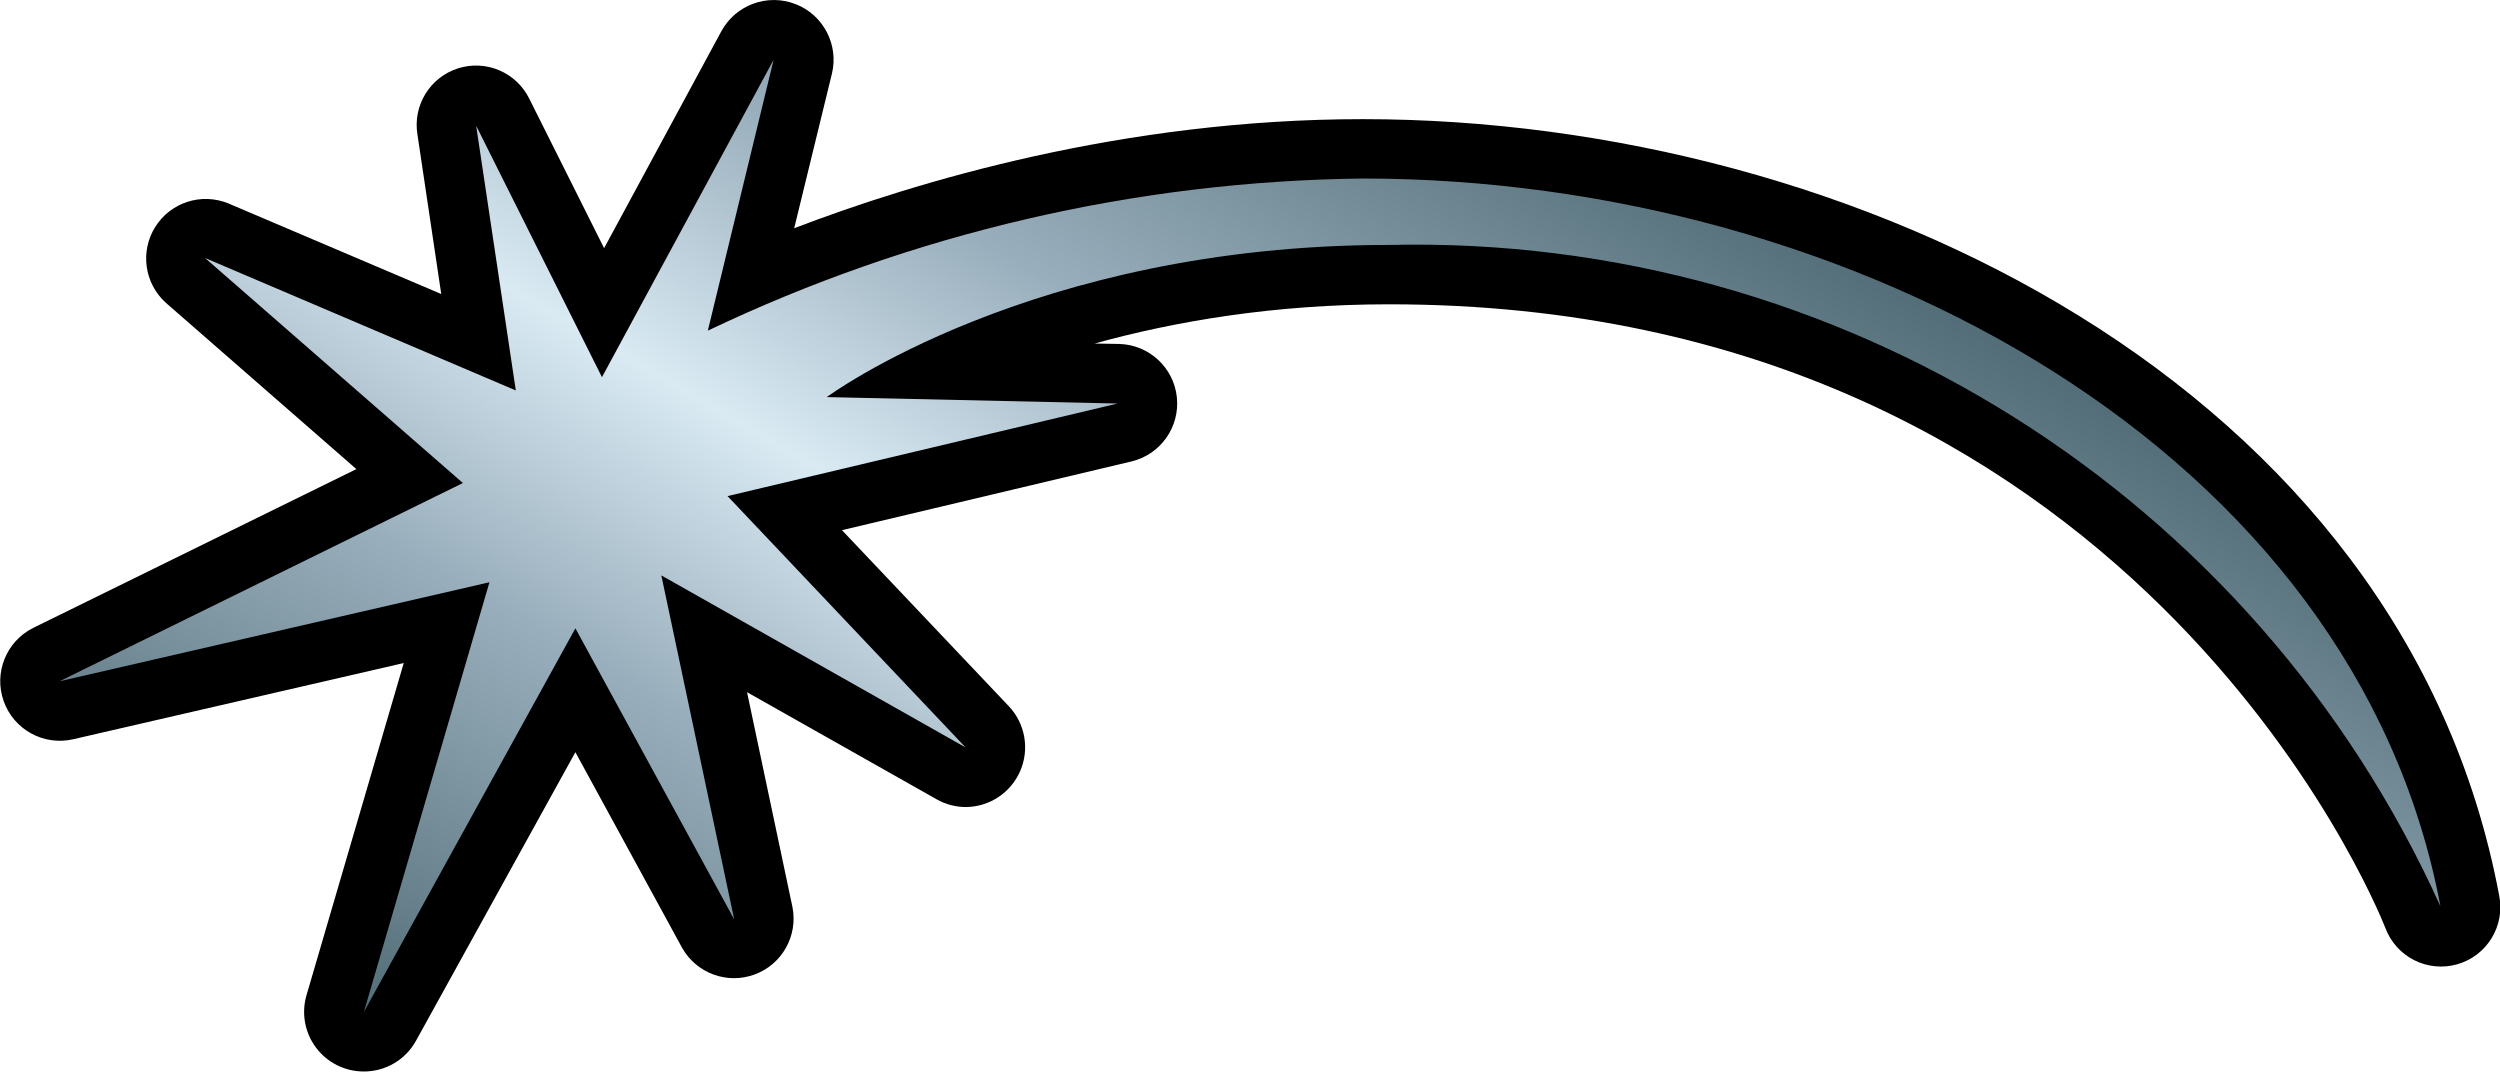
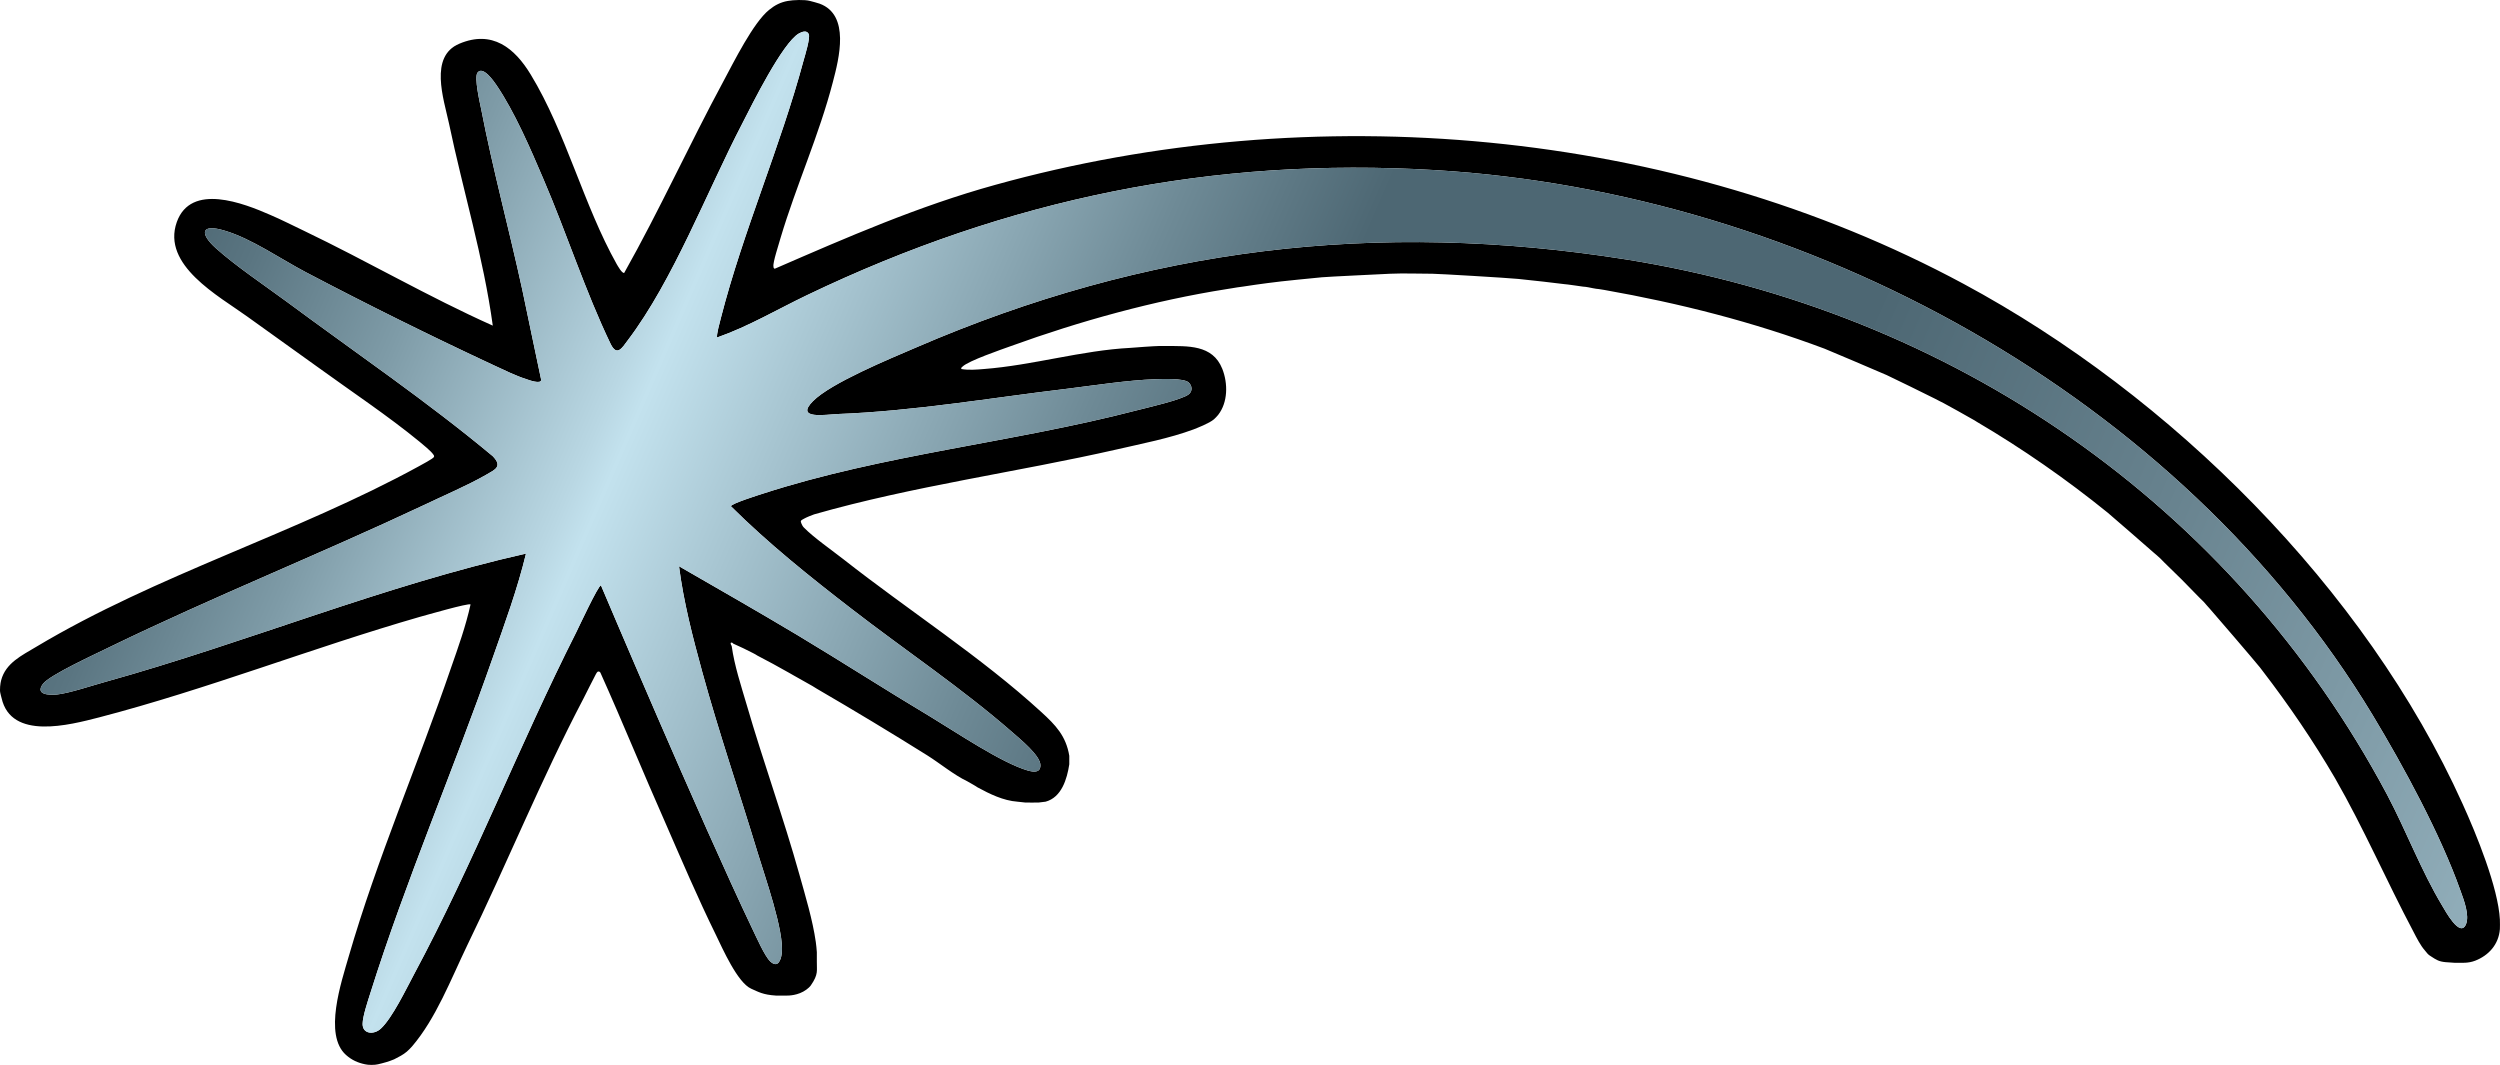
- <svg xmlns="http://www.w3.org/2000/svg" width="116.66" height="50">
-   <path d="M16.97 50a2.78 2.78 0 0 1-2.67-3.55l4.54-15.51L3.4 34.5a2.78 2.78 0 0 1-1.85-5.2l15.08-7.41-8.89-7.76a2.78 2.78 0 0 1 2.91-4.64l9.94 4.23-1.11-7.44a2.77 2.77 0 0 1 5.23-1.65l3.48 6.95 5.47-10.12A2.79 2.79 0 0 1 37.12.19c1.3.5 2.03 1.9 1.7 3.25l-1.76 7.21c5.67-2.17 15.35-5.09 26.53-5.09 22.96 0 48.56 12.44 53.03 36.22a2.77 2.77 0 0 1-5.31 1.52c-.47-1.19-11.88-29.1-46.49-29.1-5.4 0-10.01.8-13.74 1.83l1.15.02a2.78 2.78 0 0 1 .58 5.48l-13.52 3.21 7.8 8.23a2.79 2.79 0 0 1-2.02 4.69c-.46 0-.94-.12-1.36-.36l-8.85-5 2.12 10.03a2.78 2.78 0 0 1-5.15 1.9l-4.98-9.13-7.44 13.47A2.77 2.77 0 0 1 16.97 50" />
-   <path fill="url(#a)" d="M28.09 17.6 22.22 5.87l1.85 12.35-14.5-6.18 12.03 10.5-18.82 9.25 20.06-4.62-5.86 20.05 9.87-17.9 7.41 13.58-3.4-16.05 14.2 8.03-11.11-11.73 18.2-4.32-13.57-.3s9.56-7.1 26.23-7.1a52.5 52.5 0 0 1 49.07 30.86c-4-21.3-27.46-33.96-50.3-33.96a72.95 72.95 0 0 0-30.55 7.1L36.1 2.79 28.09 17.6z" />
-   <linearGradient id="a" x1="-181.38" x2="-179.13" y1="3.43" y2="3.43" gradientTransform="rotate(-60 -2654.8 -4524.18) scale(29.1)" gradientUnits="userSpaceOnUse">
-     <stop offset="0" stop-color="#536e78" />
-     <stop offset=".3" stop-color="#99aebc" />
-     <stop offset=".5" stop-color="#d9eaf3" />
-     <stop offset=".7" stop-color="#99aebc" />
-     <stop offset="1" stop-color="#536e78" />
-   </linearGradient>
+ <svg xmlns="http://www.w3.org/2000/svg" id="Layer_2" width="500" height="212.983" viewBox="0 0 500 212.983">
+   <defs>
+     <style>.cls-1{fill:url(#linear-gradient);}</style>
+     <linearGradient id="linear-gradient" x1="19.66" y1="42.514" x2="565.985" y2="279.785" gradientUnits="userSpaceOnUse">
+       <stop offset=".025" stop-color="#4d6773" />
+       <stop offset=".053" stop-color="#5a7581" />
+       <stop offset=".108" stop-color="#7e9ba7" />
+       <stop offset=".182" stop-color="#b9d7e3" />
+       <stop offset=".193" stop-color="#c3e2ee" />
+       <stop offset=".331" stop-color="#6e8a96" />
+       <stop offset=".394" stop-color="#4d6773" />
+       <stop offset=".56" stop-color="#4d6773" />
+       <stop offset=".675" stop-color="#67828e" />
+       <stop offset=".92" stop-color="#abc9d5" />
+       <stop offset="1" stop-color="#c3e2ee" />
+     </linearGradient>
+   </defs>
+   <g id="uncommon">
+     <path d="M499.982,183.96c-.332-6.436-4.733-17.19-7.474-23.21-19.473-43.14-58.337-81.672-99.775-103.968-58.129-31.307-130.168-37.452-193.696-19.806-15.321,4.235-29.563,10.463-44.095,16.775-.208-.083-.249-.249-.249-.457-.166-.789,1.121-4.567,1.412-5.688,3.114-10.463,7.723-20.594,10.463-31.182,1.246-4.733,3.488-13.453-2.657-15.695-.623-.208-1.287-.374-1.91-.54-1.08-.291-3.363-.208-4.443,0-1.412.249-2.574.83-3.737,1.785-3.156,2.533-7.059,10.422-9.093,14.2-6.851,12.705-12.83,25.868-19.888,38.407-.457.125-1.287-1.412-1.495-1.744-6.602-11.751-10.173-26.366-17.19-37.909-3.239-5.356-7.723-8.968-14.283-6.187-6.062,2.533-3.156,10.962-2.076,15.944,2.823,13.494,6.892,26.74,8.761,40.441-12.913-5.771-25.12-12.913-37.867-19.017-2.2-1.038-4.36-2.159-6.602-3.114-5.398-2.367-15.902-6.477-18.726,1.412-3.073,8.636,8.387,14.781,14.075,18.892,4.65,3.322,9.301,6.685,13.951,10.006,6.643,4.817,14.242,9.882,20.511,15.031.706.581,2.284,1.869,2.74,2.533.125.166.208.249.166.498-.083.332-2.574,1.619-3.073,1.91-24.497,13.411-52.316,21.633-76.482,36.082-2.907,1.744-6.104,3.239-7.017,6.685-.166.581-.332,1.952-.166,2.575.083.415.166.664.249.996,1.91,8.47,13.536,5.398,19.515,3.861,21.674-5.647,42.642-13.91,64.108-20.096,1.246-.332,9.799-2.823,10.173-2.491-.955,4.318-2.45,8.512-3.903,12.664-6.602,19.307-14.781,38.116-20.47,57.756-1.453,5.065-5.065,15.653-.54,19.681,1.163,1.038,2.408,1.578,3.82,1.868.623.166,1.951.166,2.574,0,1.079-.249,2.159-.54,3.239-.996.332-.166,1.329-.706,1.329-.706.415-.249.83-.498,1.204-.83.291-.249.789-.747,1.038-1.038,4.775-5.564,7.806-13.494,11.003-20.138,7.972-16.359,14.823-33.3,23.252-49.369.83-1.619,1.661-3.322,2.491-4.899.083-.083.249-.623.581-.581.249,0,.374.249.415.374,4.277,9.508,8.512,19.93,12.913,29.854,3.239,7.432,6.519,15.113,10.09,22.38,1.37,2.824,4.36,9.633,7.1,10.837,1.412.623,2.325,1.204,4.941,1.37h2.2c.166,0,2.242.042,3.903-1.204.249-.166.706-.581.872-.83,1.578-2.284,1.163-2.948,1.204-4.775v-1.869c0-.332-.166-1.744-.208-2.034-.623-4.401-2.076-9.176-3.28-13.494-3.197-11.418-7.225-22.546-10.546-33.964-1.121-3.82-2.45-7.806-2.989-11.709,0-.125-.332-.415-.166-.706.29-.083.374.125.498.208,1.287.581,2.657,1.204,3.903,1.868.374.166.664.374.872.498,2.076,1.079,4.235,2.242,6.27,3.405.332.166.623.374.872.498,1.287.748,2.616,1.453,3.903,2.201.291.166.581.374.872.54,7.349,4.277,14.865,8.802,22.089,13.328,2.574,1.619,5.315,3.903,8.014,5.19.249.124,1.08.623,1.163.664.374.208.623.374.872.54,2.45,1.329,5.149,2.657,7.972,2.865.374.042,1.412.166,1.536.166.913,0,1.827.042,2.74,0,.083,0,1.038-.124,1.37-.166,3.197-.872,4.277-4.526,4.733-7.474v-1.702c-.664-3.986-2.741-6.145-5.605-8.761-11.958-10.962-26.698-20.428-39.528-30.518-2.284-1.786-6.021-4.401-7.931-6.353-.249-.249-.374-.498-.498-.789-.291-.623-.083-.664.498-.996.415-.249,1.744-.789,2.034-.872,19.722-5.647,40.525-8.429,60.579-12.996,5.024-1.162,10.463-2.2,15.28-3.986.623-.249,3.156-1.204,4.111-2.034.208-.208.664-.623.83-.872,1.952-2.491,1.993-6.27.83-9.218-1.952-4.899-6.934-4.526-11.377-4.567h-1.204c-.789,0-5.439.332-5.771.374-9.758.498-19.556,3.488-29.355,4.235-1.495.125-2.99.249-4.484,0-.083-.291.083-.332.249-.498,1.204-1.162,7.764-3.405,9.716-4.111,13.743-4.983,28.608-9.093,43.099-11.377l1.038-.166c.747-.125,1.453-.249,2.2-.332.415-.083,4.816-.706,4.941-.706,1.287-.166,2.616-.332,2.699-.332,1.162-.125,5.065-.54,8.18-.83,1.287-.124,12.124-.623,13.619-.706,2.823-.125,5.647,0,8.47,0,1.162,0,15.155.83,17.19,1.038.996.083,9.135.996,9.176,1.038.374,0,3.695.498,3.737.498.789.042,1.37.208,2.076.332.374.083.747.124,1.162.166.249.042.997.166,1.038.166,15.031,2.657,29.771,6.394,44.054,11.751.124.042,11.044,4.65,12.415,5.273.249.083,9.135,4.443,9.674,4.733.581.332,1.162.581,1.702.872.374.166,5.315,2.948,5.813,3.239.249.124.581.332.83.498,9.176,5.398,17.937,11.501,26.2,18.186.208.166,8.886,7.681,9.176,7.972.415.374.872.706,1.37,1.204s.996,1.038,1.536,1.536c1.869,1.785,3.654,3.571,5.439,5.439.54.581,1.121,1.121,1.702,1.702.457.498.83.996,1.204,1.37.291.29,9.301,10.795,10.006,11.709.042.083.498.623.54.706,5.232,6.809,10.131,13.993,14.491,21.466,5.73,9.965,10.297,20.553,15.695,30.726.623,1.204,1.37,2.699,2.284,3.737.332.374.581.83,1.204,1.163,1.08.706,1.578,1.038,2.907,1.162.332.042,1.702.125,1.785.125,1.536,0,2.741.124,4.152-.415,2.657-1.038,4.692-3.197,4.941-6.311.042-.54,0-1.287,0-1.869ZM493.172,184.915c-1.204,2.657-4.111-2.74-4.733-3.778-4.194-6.976-7.183-14.948-11.003-22.172-30.975-58.213-87.194-96.702-152.257-107.083-49.908-7.931-95.872-2.325-142.043,17.646-5.107,2.2-16.941,7.059-20.553,10.712-3.695,3.737,2.741,2.657,4.775,2.574,15.487-.581,30.767-3.239,46.088-5.066,5.688-.706,12.041-1.702,17.688-1.91,1.37-.041,5.564-.208,6.56.623.747.623.872,1.785.042,2.408-1.329,1.08-8.47,2.699-10.546,3.239-24.58,6.394-50.573,8.802-74.696,16.65-.789.249-6.311,1.993-6.311,2.491,7.474,7.432,15.819,14.117,24.165,20.553,10.63,8.221,22.006,15.819,32.137,24.663,1.453,1.287,5.688,4.692,5.605,6.644-.042,1.536-1.453,1.287-2.533.996-5.273-1.536-14.366-7.682-19.39-10.712-8.969-5.356-17.73-11.003-26.657-16.359-7.848-4.692-15.778-9.218-23.708-13.785.913,7.142,2.74,14.159,4.65,21.134,3.322,12.082,7.391,23.999,11.044,36.04,1.412,4.692,5.398,15.861,4.858,20.262-.166,1.37-.789,2.989-2.284,1.619-1.121-1.038-2.865-5.024-3.612-6.56-10.38-21.715-30.269-68.676-30.269-68.676-.54,0-4.443,8.387-4.941,9.384-11.377,22.505-20.511,46.172-32.428,68.385-1.578,2.948-4.36,8.761-6.644,10.878-1.37,1.287-3.654,1.121-3.654-.913,0-1.495,1.038-4.567,1.537-6.145,7.058-22.463,16.691-44.801,24.497-67.139,2.408-6.851,4.941-13.743,6.644-20.802-28.608,6.436-55.804,17.771-83.997,25.618-2.74.747-7.225,2.284-9.84,2.574-1.495.125-4.401.083-2.782-2.117,1.287-1.786,10.795-6.104,13.37-7.391,20.678-10.048,42.061-18.601,62.863-28.4,3.986-1.91,8.595-3.862,12.373-6.021,1.869-1.08,3.363-1.661,1.37-3.737-13.245-11.044-27.487-20.719-41.313-30.975-4.401-3.239-10.09-7.058-14.075-10.629-3.28-2.948-3.031-4.982,1.827-3.488,5.315,1.578,11.21,5.688,16.193,8.304,12.332,6.477,24.996,12.747,37.66,18.643,1.993.914,4.318,2.076,6.436,2.74.457.166,2.948,1.08,2.948.125-1.287-5.979-2.491-12-3.779-18.02-2.616-12.041-5.896-24.082-8.221-36.123-.291-1.412-1.412-6.27-.747-7.266,1.08-1.495,3.28,1.702,3.82,2.491,3.612,5.315,6.809,12.747,9.342,18.684,4.65,10.795,8.429,22.587,13.494,33.092,1.246,2.491,2.242.83,3.405-.748,9.093-11.999,15.861-29.812,22.92-43.389,1.951-3.82,8.014-16.069,11.294-17.979.623-.332,1.578-.747,1.993.124.332.748-.748,4.235-1.038,5.273-4.65,17.314-12.083,34.13-16.526,51.445-.166.664-.996,3.612-.747,3.945,6.27-2.201,12-5.605,17.979-8.47,40.109-19.224,81.008-27.694,125.684-24.995,74.073,4.484,148.811,45.05,187.426,108.993,6.187,10.256,13.577,23.875,17.564,35.127.664,1.827,1.868,4.941,1.079,6.768Z" />
+     <path class="cls-1" d="M493.172,184.915c-1.204,2.657-4.111-2.74-4.733-3.778-4.194-6.976-7.183-14.948-11.003-22.172-30.975-58.213-87.194-96.702-152.257-107.083-49.908-7.931-95.872-2.325-142.043,17.646-5.107,2.2-16.941,7.059-20.553,10.712-3.695,3.737,2.741,2.657,4.775,2.574,15.487-.581,30.767-3.239,46.088-5.066,5.688-.706,12.041-1.702,17.688-1.91,1.37-.041,5.564-.208,6.56.623.747.623.872,1.785.042,2.408-1.329,1.08-8.47,2.699-10.546,3.239-24.58,6.394-50.573,8.802-74.696,16.65-.789.249-6.311,1.993-6.311,2.491,7.474,7.432,15.819,14.117,24.165,20.553,10.63,8.221,22.006,15.819,32.137,24.663,1.453,1.287,5.688,4.692,5.605,6.644-.042,1.536-1.453,1.287-2.533.996-5.273-1.536-14.366-7.682-19.39-10.712-8.969-5.356-17.73-11.003-26.657-16.359-7.848-4.692-15.778-9.218-23.708-13.785.913,7.142,2.74,14.159,4.65,21.134,3.322,12.082,7.391,23.999,11.044,36.04,1.412,4.692,5.398,15.861,4.858,20.262-.166,1.37-.789,2.989-2.284,1.619-1.121-1.038-2.865-5.024-3.612-6.56-10.38-21.715-30.269-68.676-30.269-68.676-.54,0-4.443,8.387-4.941,9.384-11.377,22.505-20.511,46.172-32.428,68.385-1.578,2.948-4.36,8.761-6.644,10.878-1.37,1.287-3.654,1.121-3.654-.913,0-1.495,1.038-4.567,1.537-6.145,7.058-22.463,16.691-44.801,24.497-67.139,2.408-6.851,4.941-13.743,6.644-20.802-28.608,6.436-55.804,17.771-83.997,25.618-2.74.747-7.225,2.284-9.84,2.574-1.495.125-4.401.083-2.782-2.117,1.287-1.786,10.795-6.104,13.37-7.391,20.678-10.048,42.061-18.601,62.863-28.4,3.986-1.91,8.595-3.862,12.373-6.021,1.869-1.08,3.363-1.661,1.37-3.737-13.245-11.044-27.487-20.719-41.313-30.975-4.401-3.239-10.09-7.058-14.075-10.629-3.28-2.948-3.031-4.982,1.827-3.488,5.315,1.578,11.21,5.688,16.193,8.304,12.332,6.477,24.996,12.747,37.66,18.643,1.993.914,4.318,2.076,6.436,2.74.457.166,2.948,1.08,2.948.125-1.287-5.979-2.491-12-3.779-18.02-2.616-12.041-5.896-24.082-8.221-36.123-.291-1.412-1.412-6.27-.747-7.266,1.08-1.495,3.28,1.702,3.82,2.491,3.612,5.315,6.809,12.747,9.342,18.684,4.65,10.795,8.429,22.587,13.494,33.092,1.246,2.491,2.242.83,3.405-.748,9.093-11.999,15.861-29.812,22.92-43.389,1.951-3.82,8.014-16.069,11.294-17.979.623-.332,1.578-.747,1.993.124.332.748-.748,4.235-1.038,5.273-4.65,17.314-12.083,34.13-16.526,51.445-.166.664-.996,3.612-.747,3.945,6.27-2.201,12-5.605,17.979-8.47,40.109-19.224,81.008-27.694,125.684-24.995,74.073,4.484,148.811,45.05,187.426,108.993,6.187,10.256,13.577,23.875,17.564,35.127.664,1.827,1.868,4.941,1.079,6.768Z" />
+   </g>
</svg>
